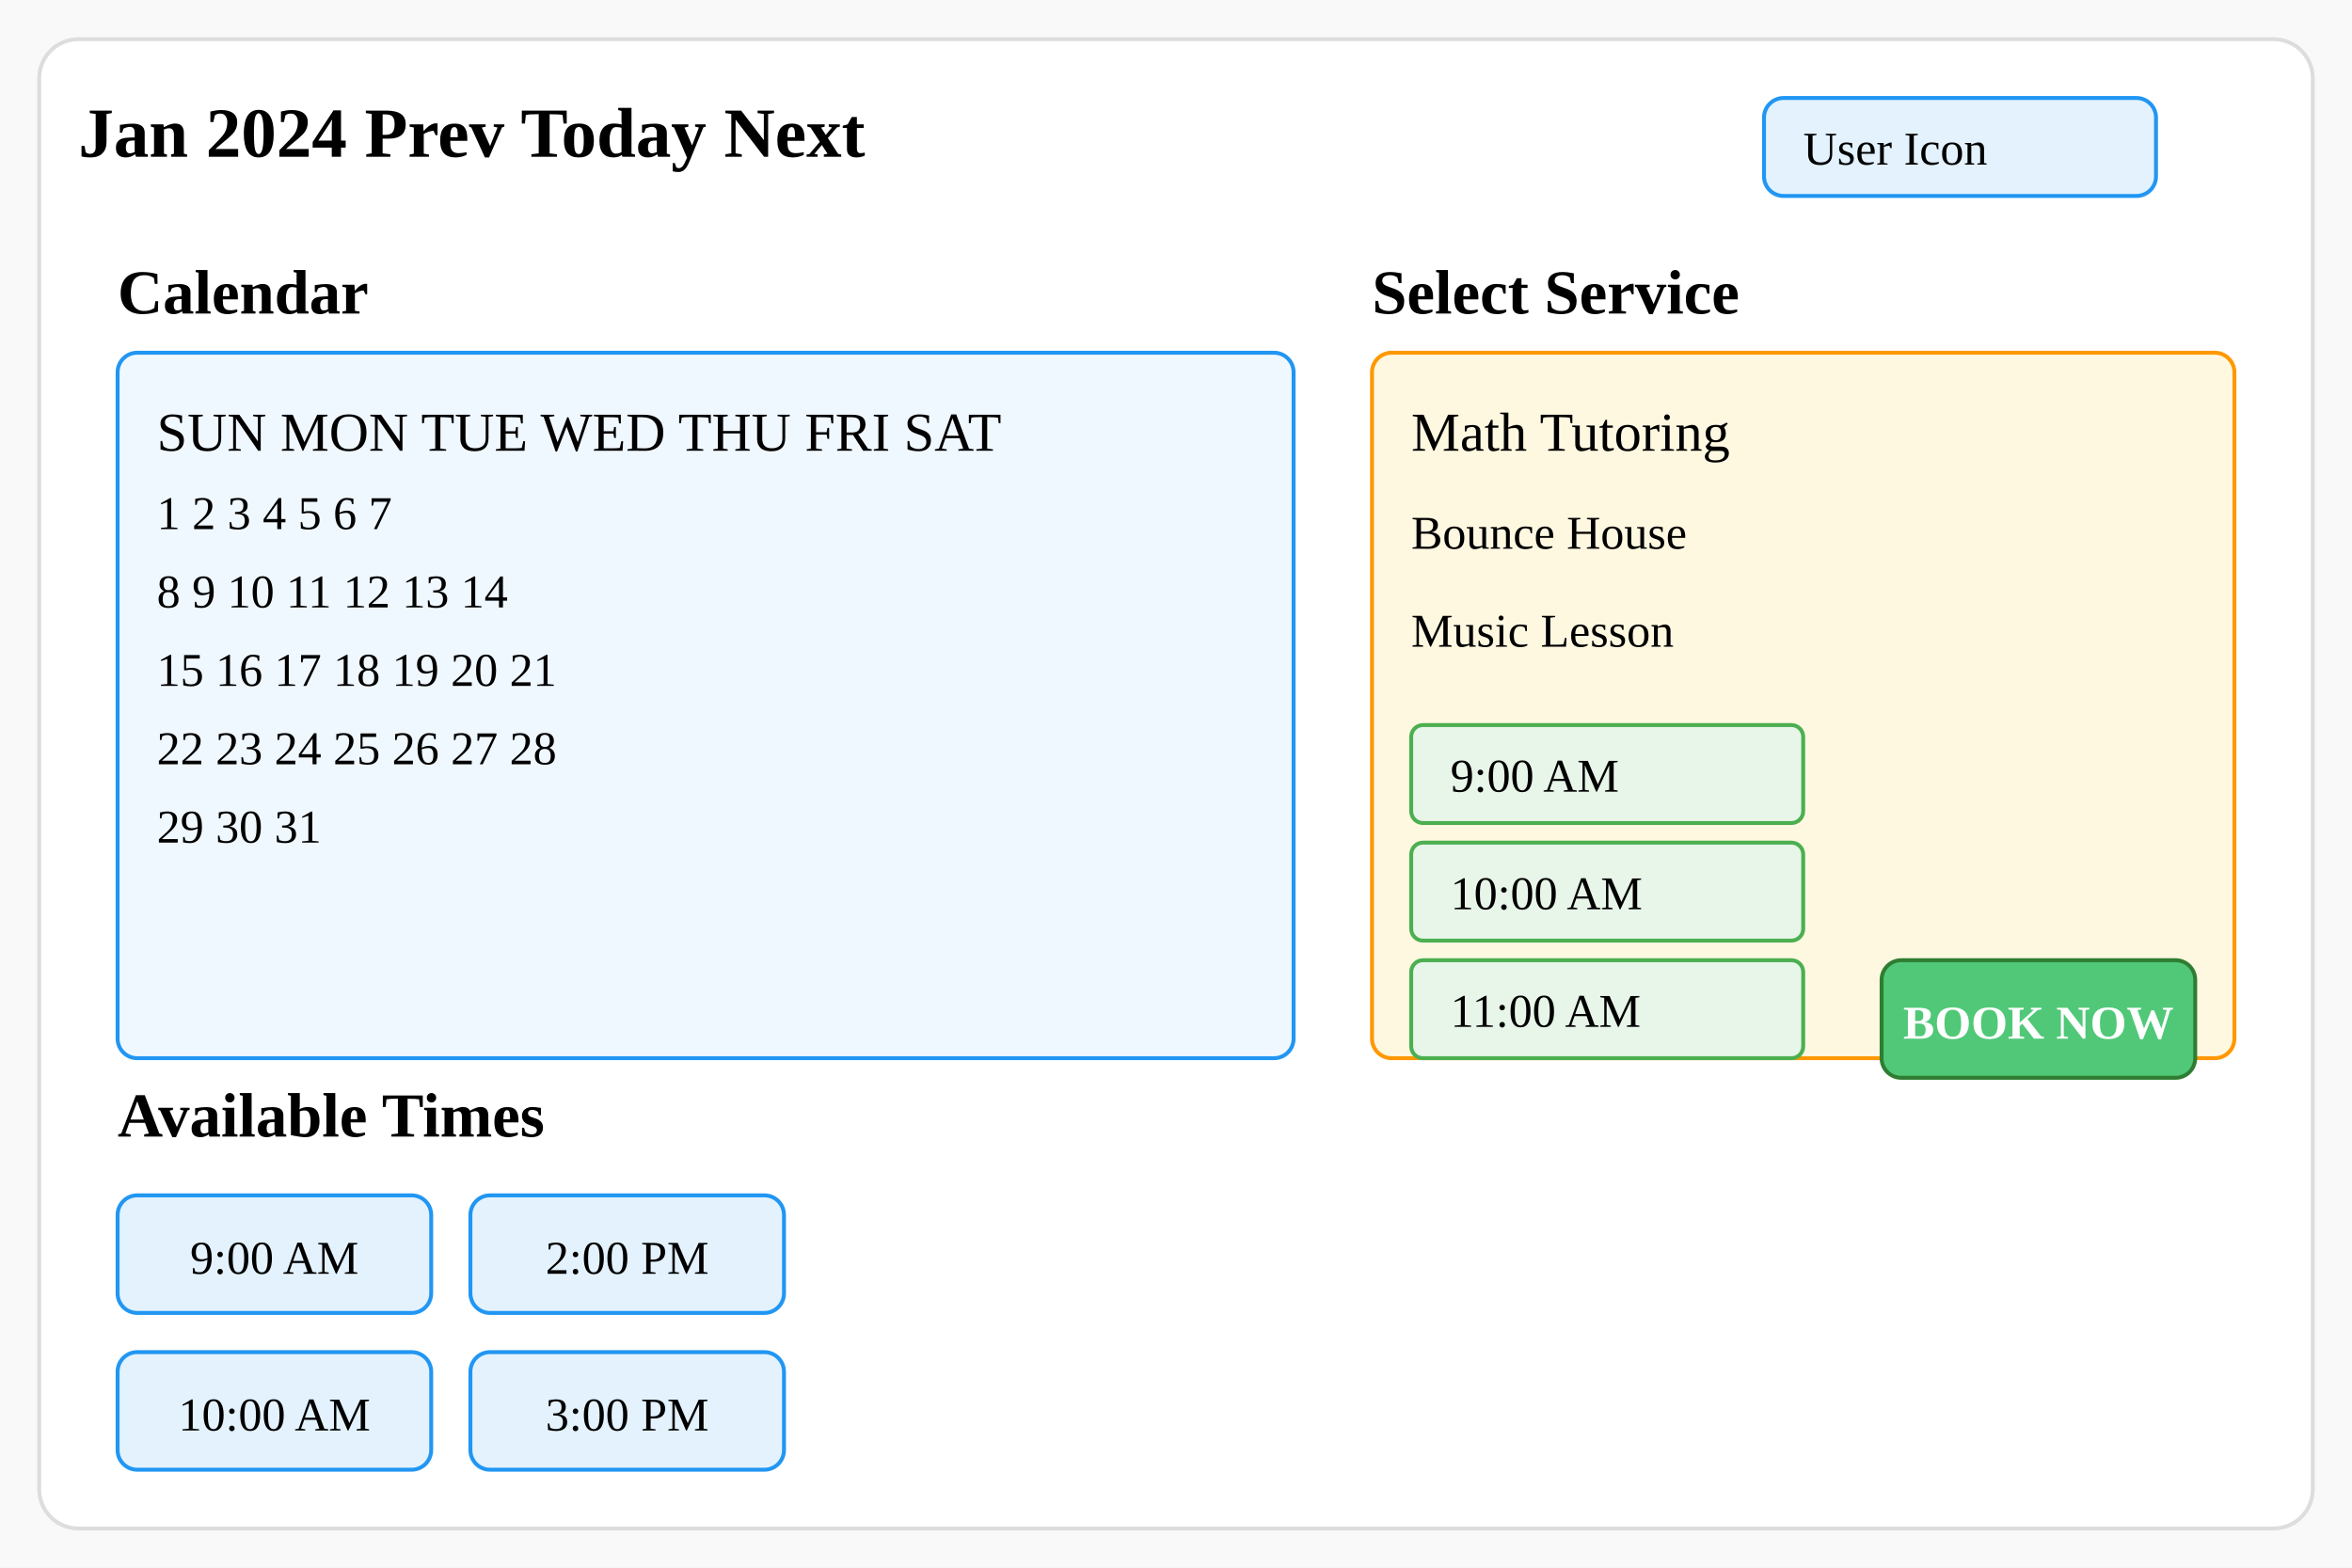
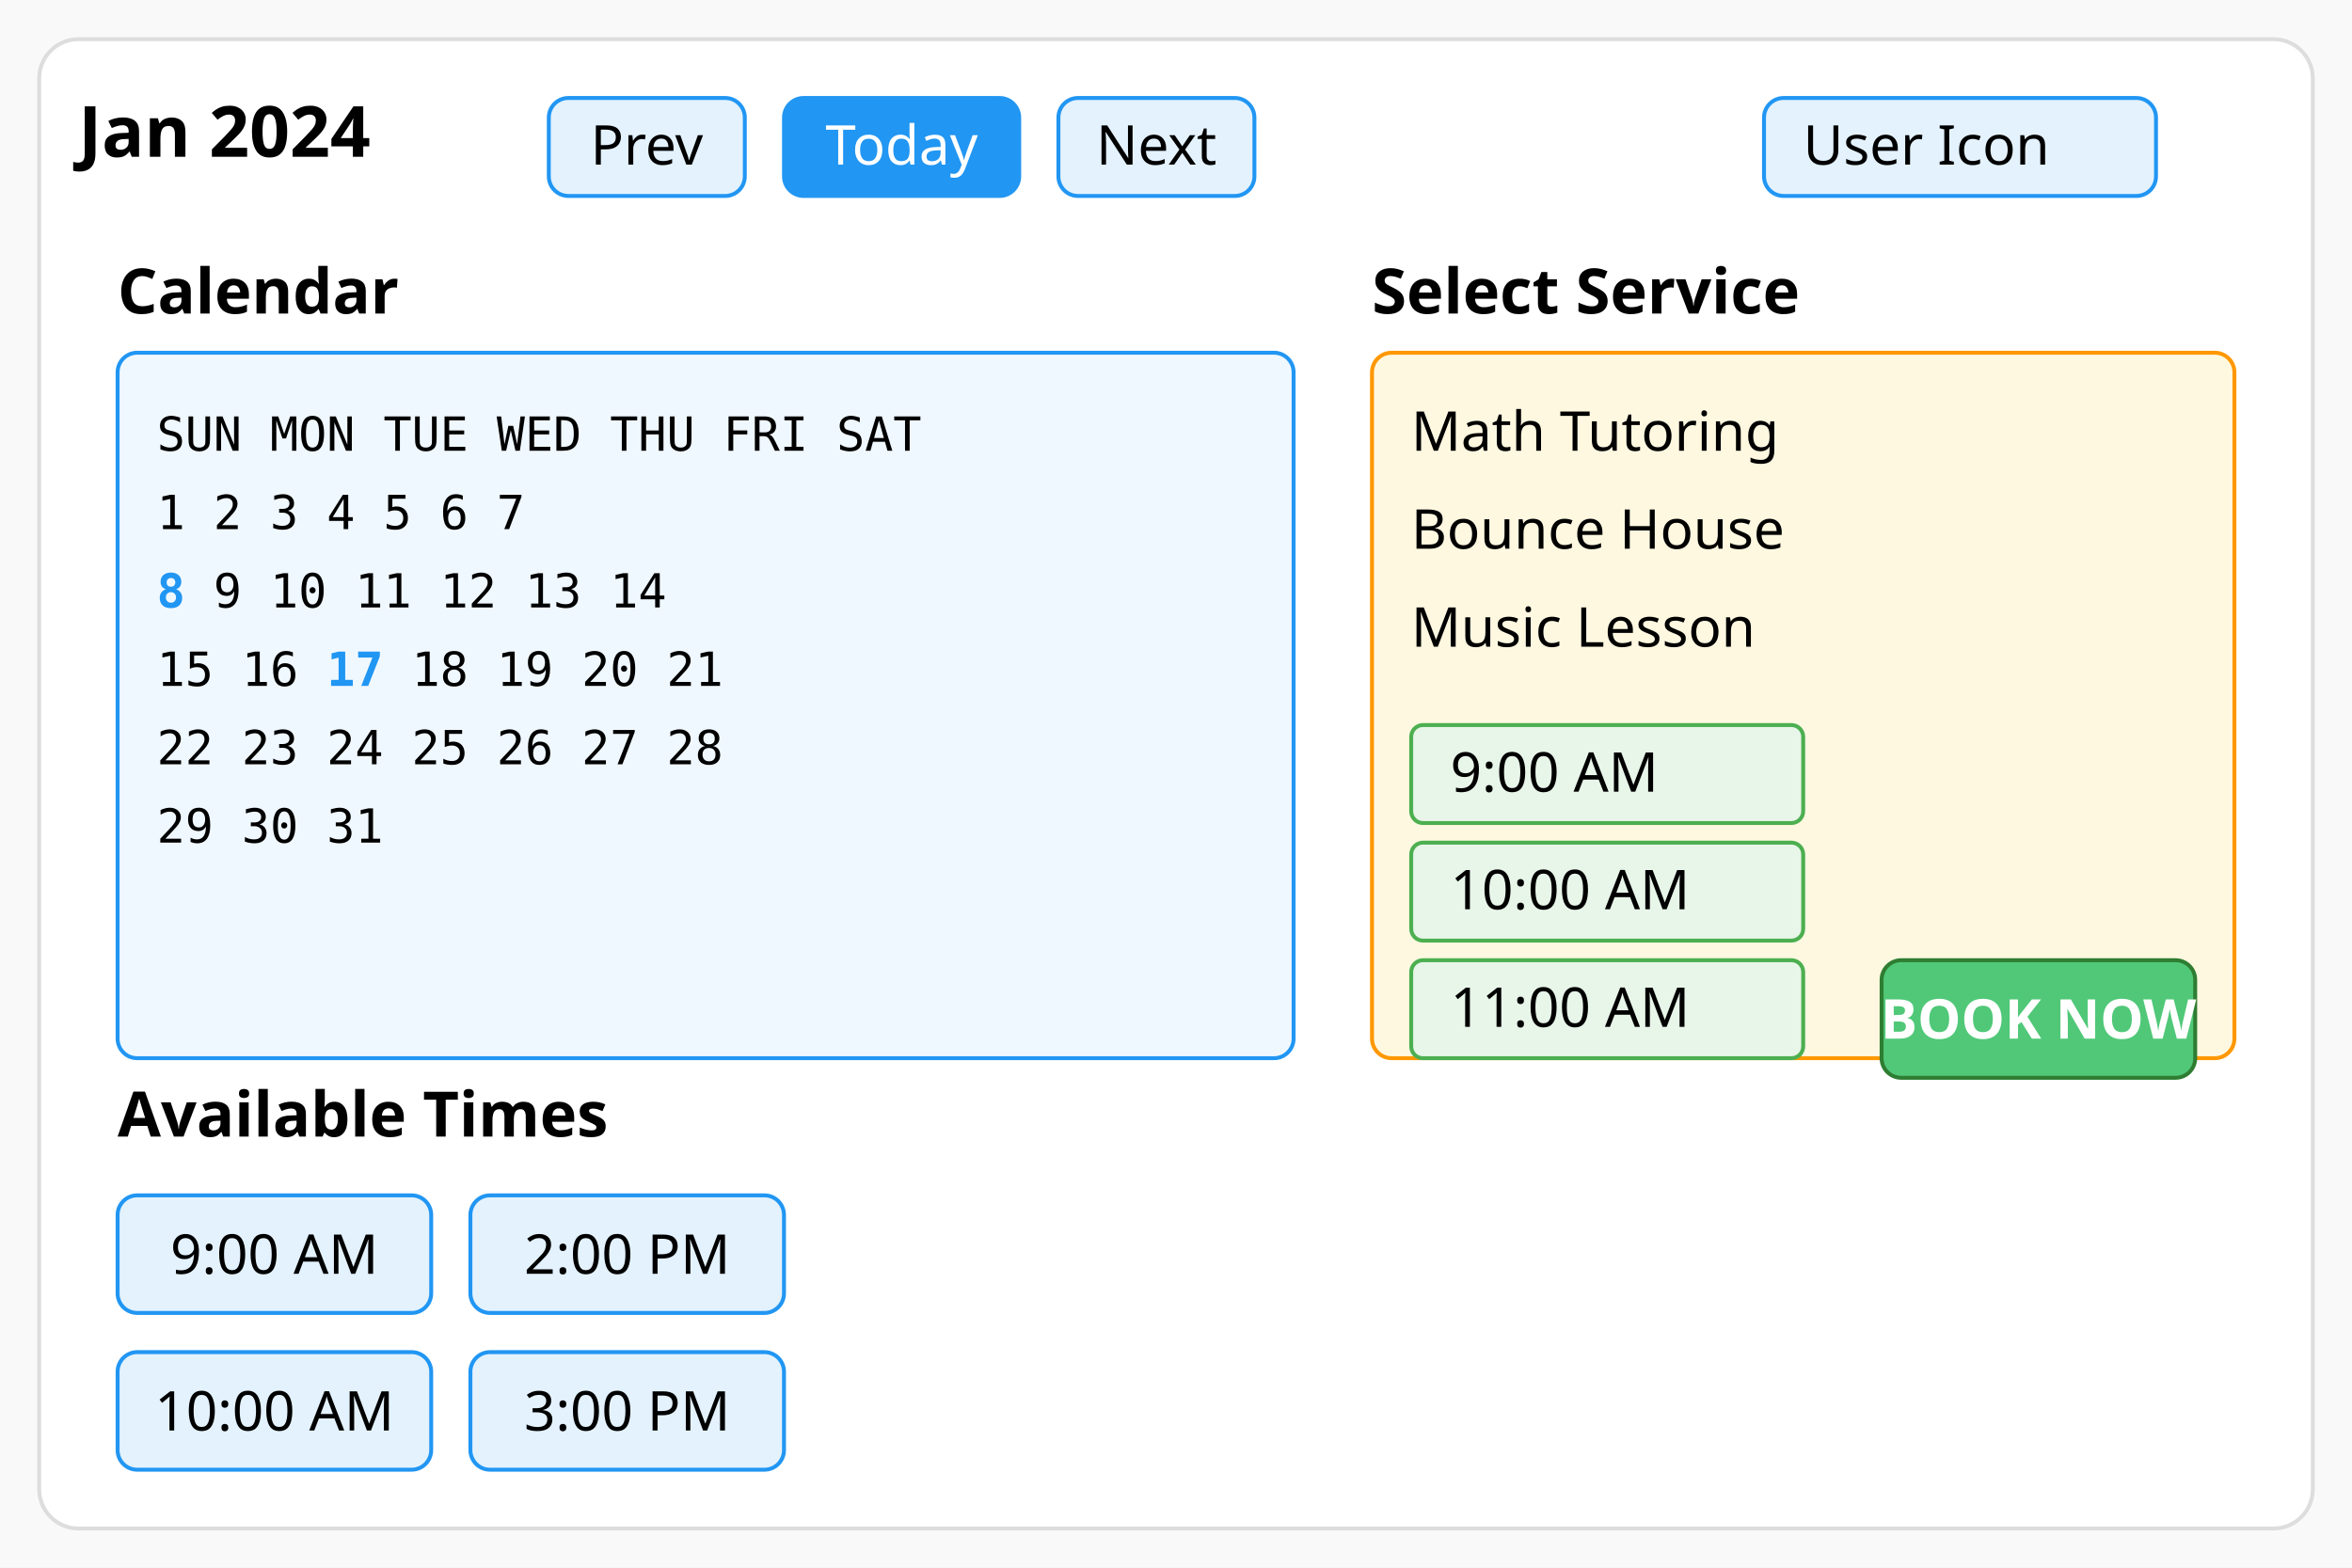
<svg xmlns="http://www.w3.org/2000/svg" width="600" height="400">
+   <style>
+     .mono { font-family: monospace; }
+     .header { font-family: sans-serif; font-size: 18px; font-weight: bold; }
+     .title { font-family: sans-serif; font-size: 16px; font-weight: bold; }
+     .normal { font-family: sans-serif; font-size: 14px; }
+   </style>
  <rect width="600" height="400" fill="#f9f9f9" />
  <rect x="10" y="10" width="580" height="380" fill="white" stroke="#ddd" rx="10" />
-   <text x="20" y="40" font-size="18" font-weight="bold">Jan 2024   Prev Today Next</text>
+   <text x="20" y="40" class="header">Jan 2024</text>
+   <rect x="140" y="25" width="50" height="25" fill="#e3f2fd" stroke="#2196f3" rx="5" />
+   <text x="165" y="42" text-anchor="middle" class="normal">Prev</text>
+   <rect x="200" y="25" width="60" height="25" fill="#2196f3" stroke="#2196f3" rx="5" />
+   <text x="230" y="42" text-anchor="middle" fill="white" class="normal">Today</text>
+   <rect x="270" y="25" width="50" height="25" fill="#e3f2fd" stroke="#2196f3" rx="5" />
+   <text x="295" y="42" text-anchor="middle" class="normal">Next</text>
  <rect x="450" y="25" width="100" height="25" fill="#e3f2fd" stroke="#2196f3" rx="5" />
-   <text x="460" y="42">User Icon</text>
-   <text x="30" y="80" font-size="16" font-weight="bold">Calendar</text>
+   <text x="460" y="42" class="normal">User Icon</text>
+   <text x="30" y="80" class="title">Calendar</text>
  <rect x="30" y="90" width="300" height="180" fill="#f0f8ff" stroke="#2196f3" rx="5" />
-   <text x="40" y="115" font-size="14">SUN MON TUE WED THU FRI SAT</text>
-   <text x="40" y="135">1   2   3   4   5   6   7</text>
-   <text x="40" y="155">8   9  10  11  12  13  14</text>
-   <text x="40" y="175">15  16 17 18  19  20  21</text>
-   <text x="40" y="195">22  23  24  25  26  27  28</text>
-   <text x="40" y="215">29  30  31</text>
-   <text x="350" y="80" font-size="16" font-weight="bold">Select Service</text>
+   <text x="40" y="115" class="mono">SUN MON TUE WED THU FRI SAT</text>
+   <text x="40" y="135" class="mono">  1   2   3   4   5   6   7</text>
+   <text x="40" y="155" class="mono">
+     <tspan fill="#2196f3" font-weight="bold">  8</tspan>
+     <tspan>   9  10  11  12  13  14</tspan>
+   </text>
+   <text x="40" y="175" class="mono">
+     <tspan> 15  16 </tspan>
+     <tspan fill="#2196f3" font-weight="bold">17</tspan>
+     <tspan>  18  19  20  21</tspan>
+   </text>
+   <text x="40" y="195" class="mono"> 22  23  24  25  26  27  28</text>
+   <text x="40" y="215" class="mono"> 29  30  31</text>
+   <text x="350" y="80" class="title">Select Service</text>
  <rect x="350" y="90" width="220" height="180" fill="#fff8e1" stroke="#ff9800" rx="5" />
-   <text x="360" y="115" font-size="14">Math Tutoring</text>
-   <text x="360" y="140">Bounce House</text>
-   <text x="360" y="165">Music Lesson</text>
+   <text x="360" y="115" class="normal">Math Tutoring</text>
+   <text x="360" y="140" class="normal">Bounce House</text>
+   <text x="360" y="165" class="normal">Music Lesson</text>
  <rect x="360" y="185" width="100" height="25" fill="#e8f5e9" stroke="#4caf50" rx="3" />
-   <text x="370" y="202">9:00 AM</text>
+   <text x="370" y="202" class="normal">9:00 AM</text>
  <rect x="360" y="215" width="100" height="25" fill="#e8f5e9" stroke="#4caf50" rx="3" />
-   <text x="370" y="232">10:00 AM</text>
+   <text x="370" y="232" class="normal">10:00 AM</text>
  <rect x="360" y="245" width="100" height="25" fill="#e8f5e9" stroke="#4caf50" rx="3" />
-   <text x="370" y="262">11:00 AM</text>
+   <text x="370" y="262" class="normal">11:00 AM</text>
  <rect x="480" y="245" width="80" height="30" fill="#50c878" stroke="#2e7d32" rx="5" />
-   <text x="520" y="265" text-anchor="middle" fill="white" font-weight="bold">BOOK NOW</text>
-   <text x="30" y="290" font-size="16" font-weight="bold">Available Times</text>
+   <text x="520" y="265" text-anchor="middle" fill="white" class="normal" font-weight="bold">BOOK NOW</text>
+   <text x="30" y="290" class="title">Available Times</text>
  <rect x="30" y="305" width="80" height="30" fill="#e3f2fd" stroke="#2196f3" rx="5" />
-   <text x="70" y="325" text-anchor="middle">9:00 AM</text>
+   <text x="70" y="325" text-anchor="middle" class="normal">9:00 AM</text>
  <rect x="120" y="305" width="80" height="30" fill="#e3f2fd" stroke="#2196f3" rx="5" />
-   <text x="160" y="325" text-anchor="middle">2:00 PM</text>
+   <text x="160" y="325" text-anchor="middle" class="normal">2:00 PM</text>
  <rect x="30" y="345" width="80" height="30" fill="#e3f2fd" stroke="#2196f3" rx="5" />
-   <text x="70" y="365" text-anchor="middle">10:00 AM</text>
+   <text x="70" y="365" text-anchor="middle" class="normal">10:00 AM</text>
  <rect x="120" y="345" width="80" height="30" fill="#e3f2fd" stroke="#2196f3" rx="5" />
-   <text x="160" y="365" text-anchor="middle">3:00 PM</text>
+   <text x="160" y="365" text-anchor="middle" class="normal">3:00 PM</text>
</svg>
